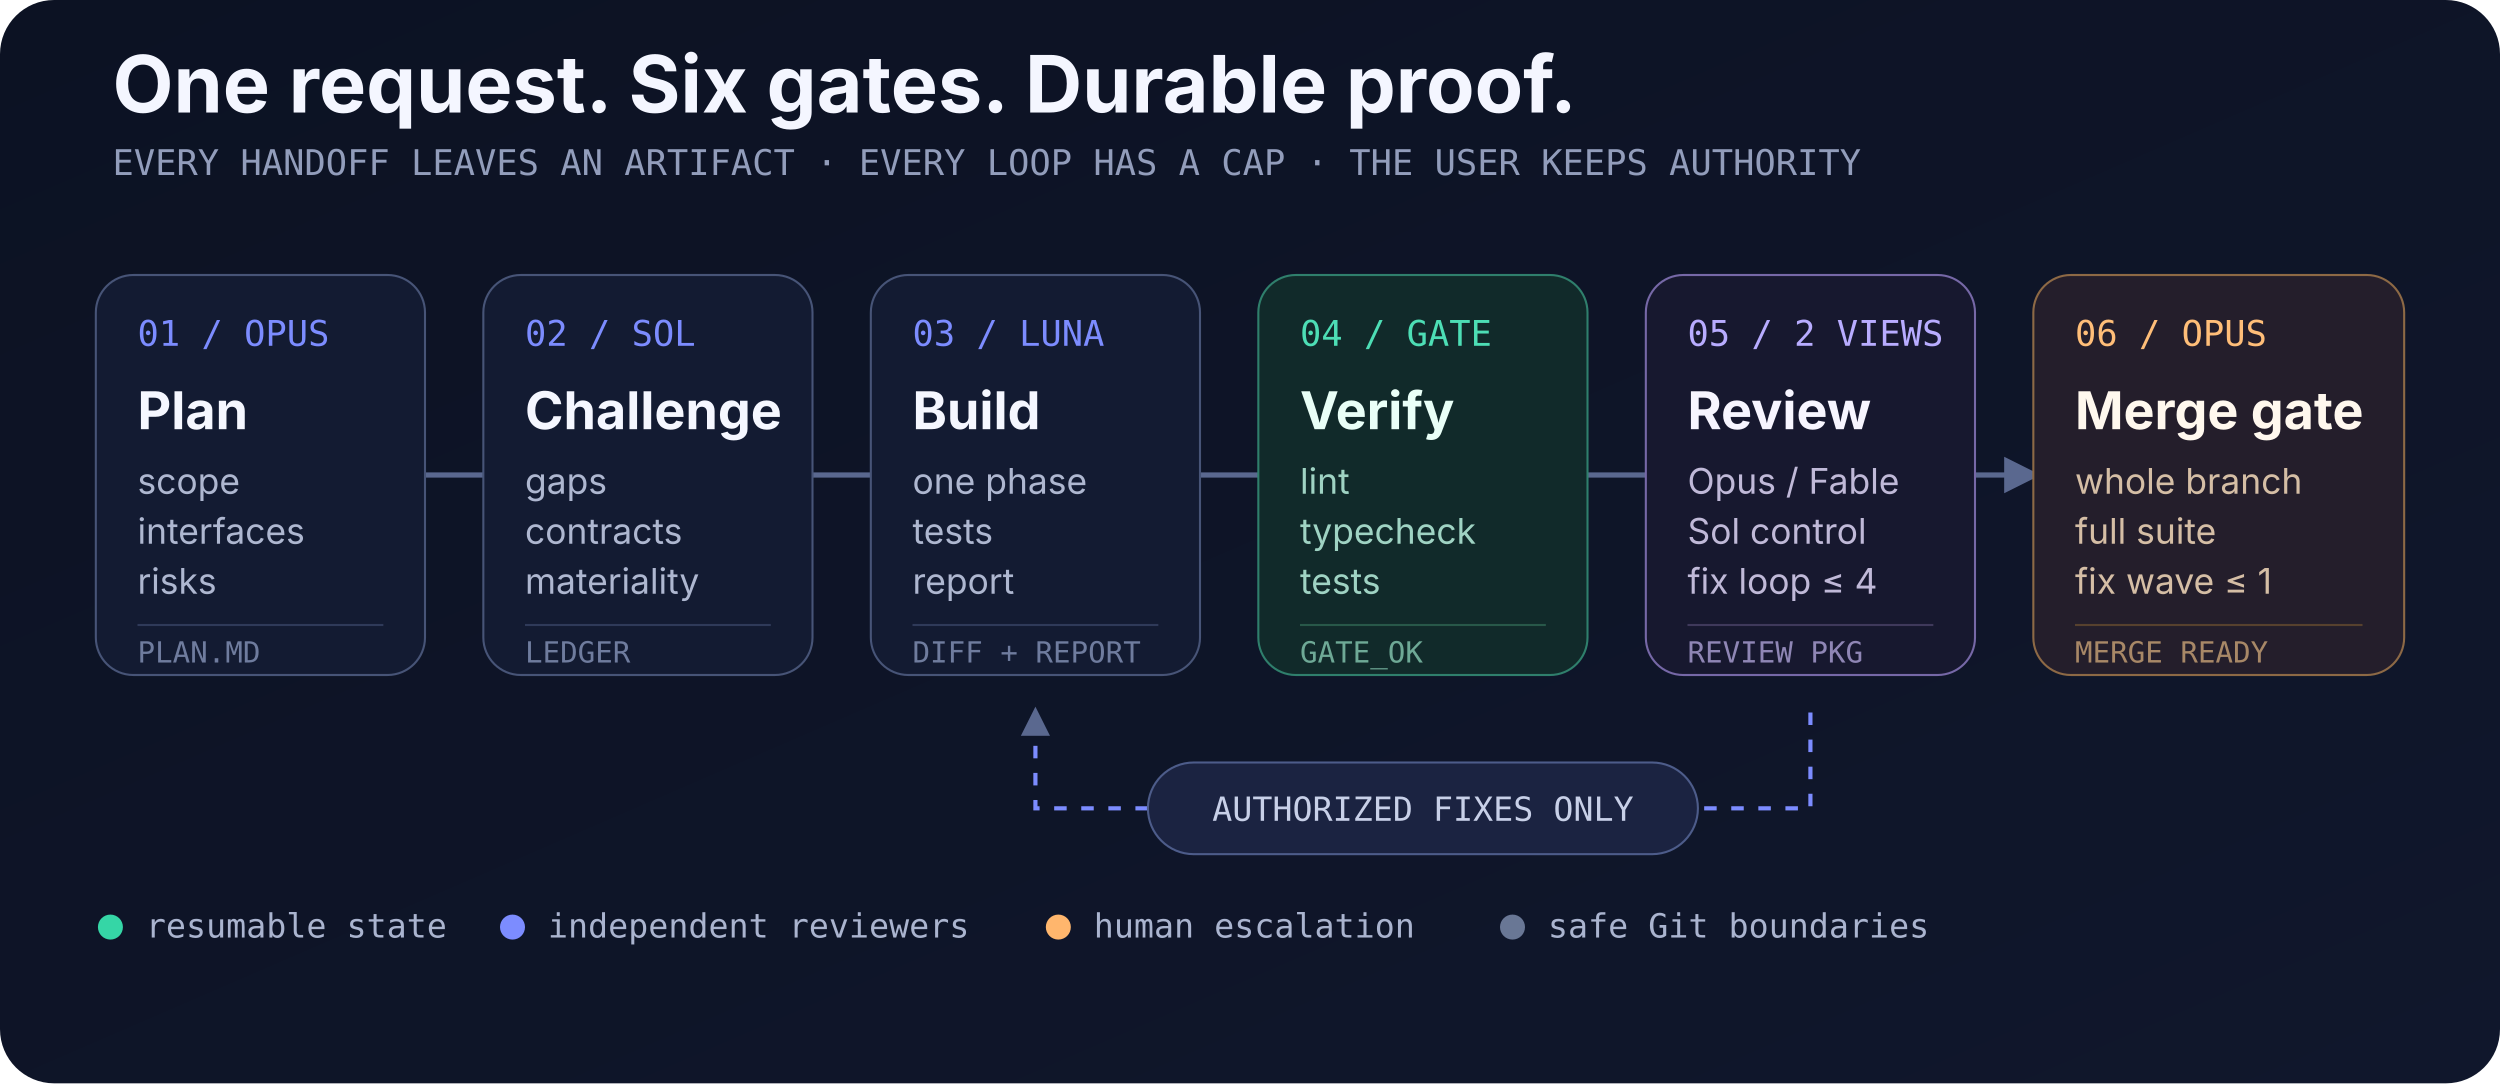
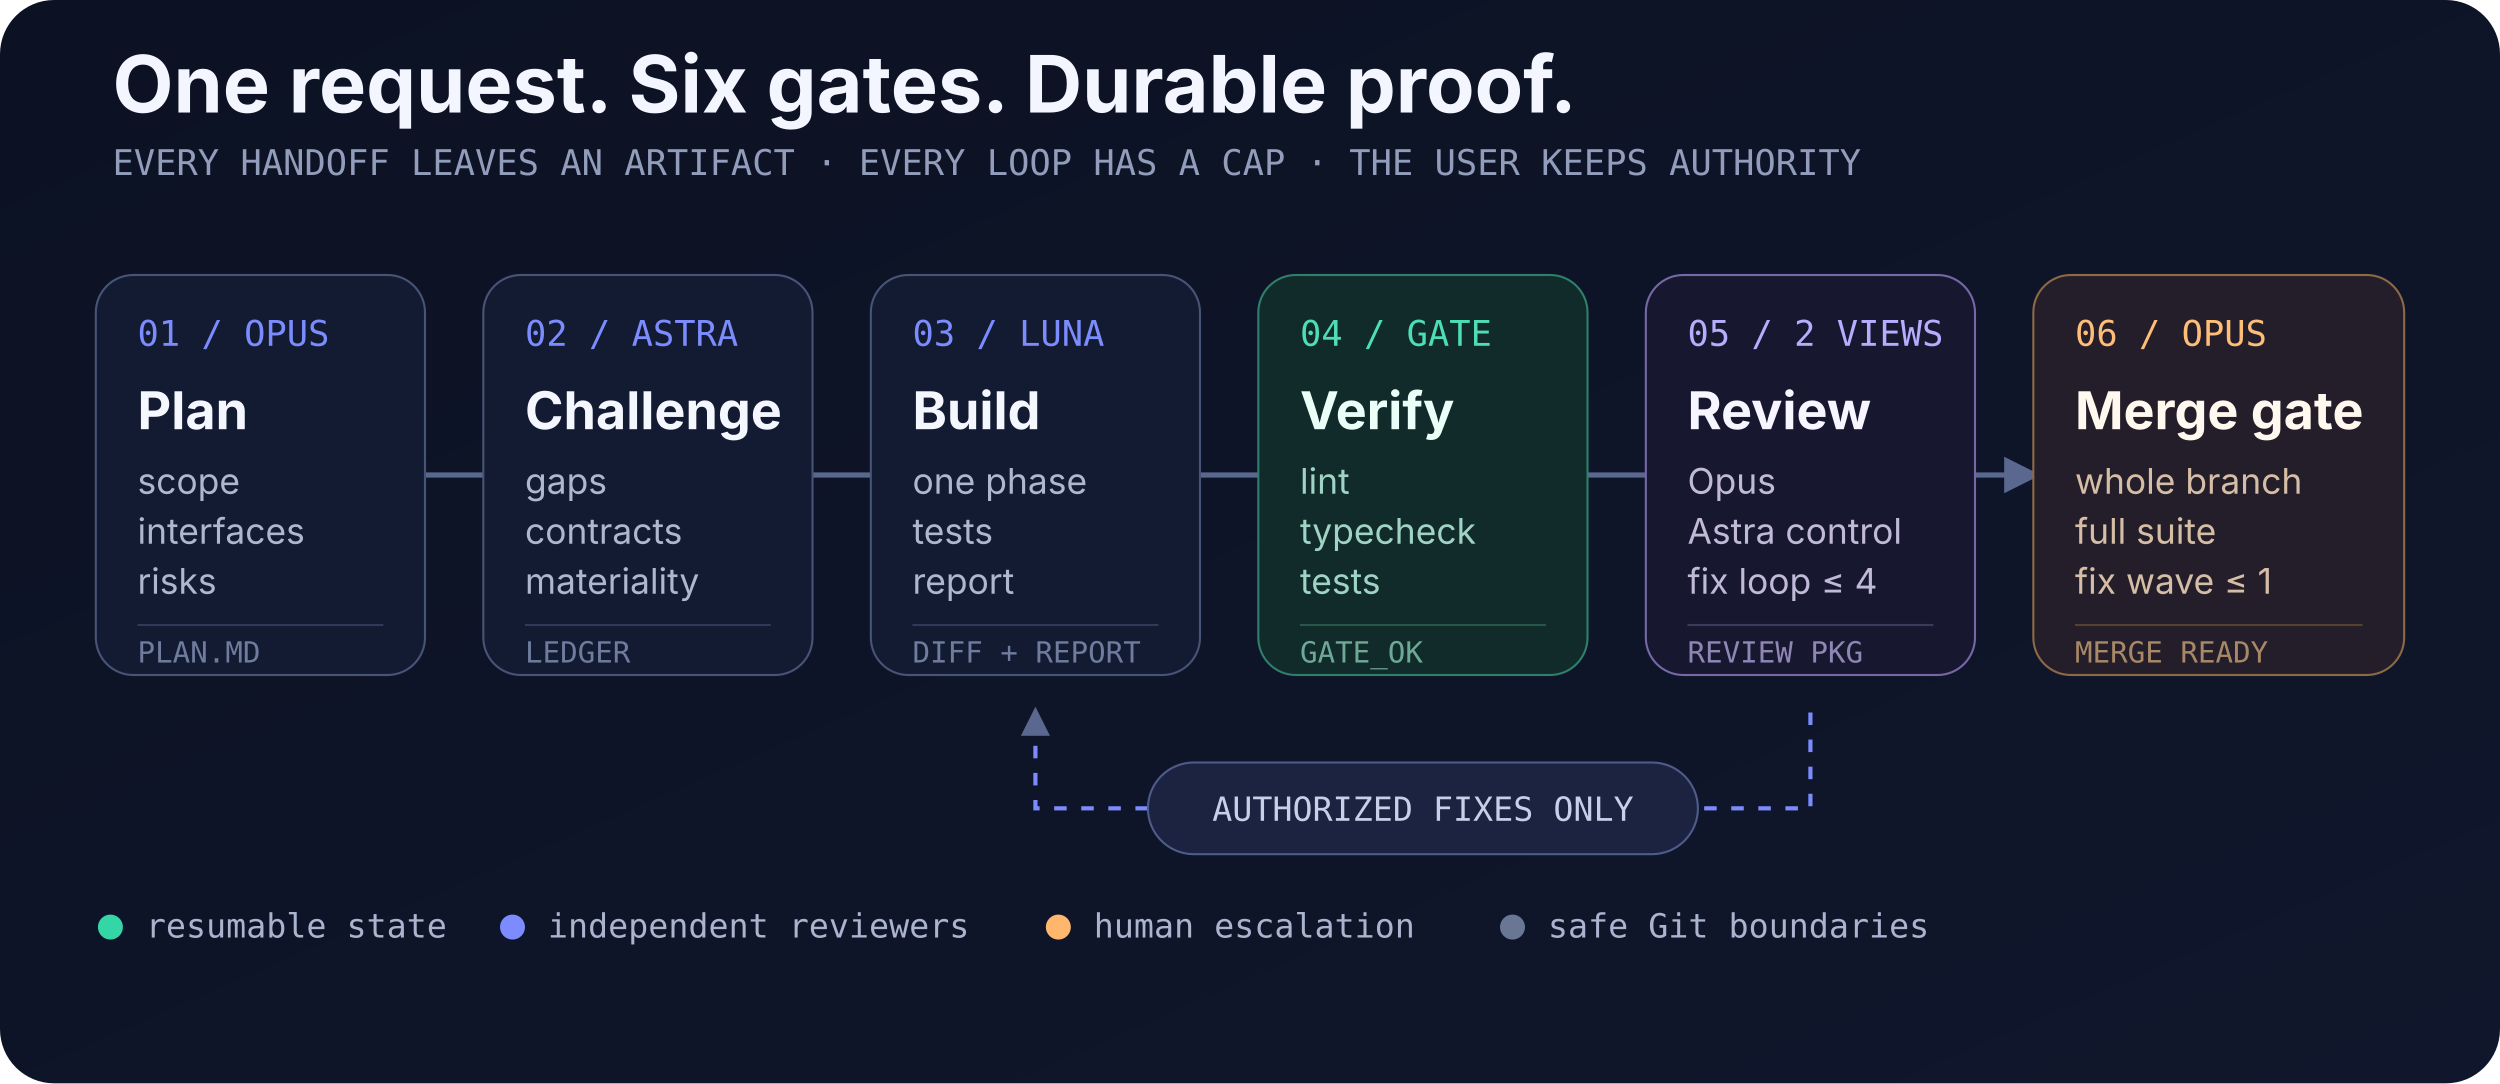
<svg xmlns="http://www.w3.org/2000/svg" width="1200" height="520" viewBox="0 0 1200 520" role="img" aria-labelledby="title desc">
  <defs>
    <linearGradient id="bg" x1="0" y1="0" x2="1" y2="1">
      <stop offset="0" stop-color="#0C1223" />
      <stop offset="1" stop-color="#10172C" />
    </linearGradient>
    <marker id="arrow" viewBox="0 0 10 10" refX="8" refY="5" markerWidth="7" markerHeight="7" orient="auto-start-reverse">
      <path d="M0 0L10 5L0 10Z" fill="#5A688F" />
    </marker>
  </defs>
  <rect width="1200" height="520" rx="26" fill="url(#bg)" />
  <text x="54" y="54" fill="#F4F6FF" font-family="-apple-system, BlinkMacSystemFont, Segoe UI, sans-serif" font-size="38" font-weight="730">One request. Six gates. Durable proof.</text>
  <text x="54" y="84" fill="#929DBB" font-family="ui-monospace, SFMono-Regular, Menlo, monospace" font-size="17">EVERY HANDOFF LEAVES AN ARTIFACT · EVERY LOOP HAS A CAP · THE USER KEEPS AUTHORITY</text>
  <path d="M204 228H232M390 228H418M576 228H604M762 228H790M948 228H976" stroke="#5A688F" stroke-width="2.5" marker-end="url(#arrow)" />
  <g font-family="-apple-system, BlinkMacSystemFont, Segoe UI, sans-serif">
    <g transform="translate(46 132)">
      <rect width="158" height="192" rx="18" fill="#131B32" stroke="#475477" />
      <text x="20" y="34" fill="#7C8CFF" font-family="ui-monospace, SFMono-Regular, Menlo, monospace" font-size="17">01 / OPUS</text>
      <text x="20" y="74" fill="#F5F7FF" font-size="25" font-weight="700">Plan</text>
      <text x="20" y="105" fill="#AEB7D0" font-size="17">scope</text>
      <text x="20" y="129" fill="#AEB7D0" font-size="17">interfaces</text>
      <text x="20" y="153" fill="#AEB7D0" font-size="17">risks</text>
      <path d="M20 168H138" stroke="#2F3A59" />
      <text x="20" y="186" fill="#6F7C9E" font-family="ui-monospace, SFMono-Regular, Menlo, monospace" font-size="14">PLAN.MD</text>
    </g>
    <g transform="translate(232 132)">
      <rect width="158" height="192" rx="18" fill="#131B32" stroke="#475477" />
-       <text x="20" y="34" fill="#7C8CFF" font-family="ui-monospace, SFMono-Regular, Menlo, monospace" font-size="17">02 / SOL</text>
+       <text x="20" y="34" fill="#7C8CFF" font-family="ui-monospace, SFMono-Regular, Menlo, monospace" font-size="17">02 / ASTRA</text>
      <text x="20" y="74" fill="#F5F7FF" font-size="25" font-weight="700">Challenge</text>
      <text x="20" y="105" fill="#AEB7D0" font-size="17">gaps</text>
      <text x="20" y="129" fill="#AEB7D0" font-size="17">contracts</text>
      <text x="20" y="153" fill="#AEB7D0" font-size="17">materiality</text>
      <path d="M20 168H138" stroke="#2F3A59" />
      <text x="20" y="186" fill="#6F7C9E" font-family="ui-monospace, SFMono-Regular, Menlo, monospace" font-size="14">LEDGER</text>
    </g>
    <g transform="translate(418 132)">
      <rect width="158" height="192" rx="18" fill="#131B32" stroke="#475477" />
      <text x="20" y="34" fill="#7C8CFF" font-family="ui-monospace, SFMono-Regular, Menlo, monospace" font-size="17">03 / LUNA</text>
      <text x="20" y="74" fill="#F5F7FF" font-size="25" font-weight="700">Build</text>
      <text x="20" y="105" fill="#AEB7D0" font-size="17">one phase</text>
      <text x="20" y="129" fill="#AEB7D0" font-size="17">tests</text>
      <text x="20" y="153" fill="#AEB7D0" font-size="17">report</text>
      <path d="M20 168H138" stroke="#2F3A59" />
      <text x="20" y="186" fill="#6F7C9E" font-family="ui-monospace, SFMono-Regular, Menlo, monospace" font-size="14">DIFF + REPORT</text>
    </g>
    <g transform="translate(604 132)">
      <rect width="158" height="192" rx="18" fill="#112A2A" stroke="#2F7F6C" />
      <text x="20" y="34" fill="#4DDEB5" font-family="ui-monospace, SFMono-Regular, Menlo, monospace" font-size="17">04 / GATE</text>
      <text x="20" y="74" fill="#E9FFF7" font-size="25" font-weight="700">Verify</text>
      <text x="20" y="105" fill="#9FD3C3" font-size="17">lint</text>
      <text x="20" y="129" fill="#9FD3C3" font-size="17">typecheck</text>
      <text x="20" y="153" fill="#9FD3C3" font-size="17">tests</text>
      <path d="M20 168H138" stroke="#285849" />
      <text x="20" y="186" fill="#6EA996" font-family="ui-monospace, SFMono-Regular, Menlo, monospace" font-size="14">GATE_OK</text>
    </g>
    <g transform="translate(790 132)">
      <rect width="158" height="192" rx="18" fill="#17182F" stroke="#7668A7" />
      <text x="20" y="34" fill="#B8ACFF" font-family="ui-monospace, SFMono-Regular, Menlo, monospace" font-size="17">05 / 2 VIEWS</text>
      <text x="20" y="74" fill="#F7F5FF" font-size="25" font-weight="700">Review</text>
-       <text x="20" y="105" fill="#C0B9D8" font-size="17">Opus / Fable</text>
-       <text x="20" y="129" fill="#C0B9D8" font-size="17">Sol control</text>
+       <text x="20" y="105" fill="#C0B9D8" font-size="17">Opus</text>
+       <text x="20" y="129" fill="#C0B9D8" font-size="17">Astra control</text>
      <text x="20" y="153" fill="#C0B9D8" font-size="17">fix loop ≤ 4</text>
      <path d="M20 168H138" stroke="#3F395B" />
      <text x="20" y="186" fill="#8F86B5" font-family="ui-monospace, SFMono-Regular, Menlo, monospace" font-size="14">REVIEW PKG</text>
    </g>
    <g transform="translate(976 132)">
      <rect width="178" height="192" rx="18" fill="#241E2B" stroke="#8D6945" />
      <text x="20" y="34" fill="#FFBE78" font-family="ui-monospace, SFMono-Regular, Menlo, monospace" font-size="17">06 / OPUS</text>
      <text x="20" y="74" fill="#FFF8EE" font-size="25" font-weight="700">Merge gate</text>
      <text x="20" y="105" fill="#D5BEA5" font-size="17">whole branch</text>
      <text x="20" y="129" fill="#D5BEA5" font-size="17">full suite</text>
      <text x="20" y="153" fill="#D5BEA5" font-size="17">fix wave ≤ 1</text>
      <path d="M20 168H158" stroke="#57412E" />
      <text x="20" y="186" fill="#A88867" font-family="ui-monospace, SFMono-Regular, Menlo, monospace" font-size="14">MERGE READY</text>
    </g>
  </g>
  <path d="M869 342V388H497V342" fill="none" stroke="#7C8CFF" stroke-width="2" stroke-dasharray="6 7" marker-end="url(#arrow)" />
  <rect x="551" y="366" width="264" height="44" rx="22" fill="#1B2341" stroke="#4D5C8A" />
  <text x="683" y="394" text-anchor="middle" fill="#C8D0E8" font-family="ui-monospace, SFMono-Regular, Menlo, monospace" font-size="16">AUTHORIZED FIXES ONLY</text>
  <g transform="translate(46 450)" font-family="ui-monospace, SFMono-Regular, Menlo, monospace" font-size="16">
    <circle cx="7" cy="-5" r="6" fill="#35D6A6" />
    <text x="24" y="0" fill="#AAB4CF">resumable state</text>
    <circle cx="200" cy="-5" r="6" fill="#7C8CFF" />
    <text x="217" y="0" fill="#AAB4CF">independent reviewers</text>
    <circle cx="462" cy="-5" r="6" fill="#FFB66D" />
    <text x="479" y="0" fill="#AAB4CF">human escalation</text>
    <circle cx="680" cy="-5" r="6" fill="#697795" />
    <text x="697" y="0" fill="#AAB4CF">safe Git boundaries</text>
  </g>
</svg>
